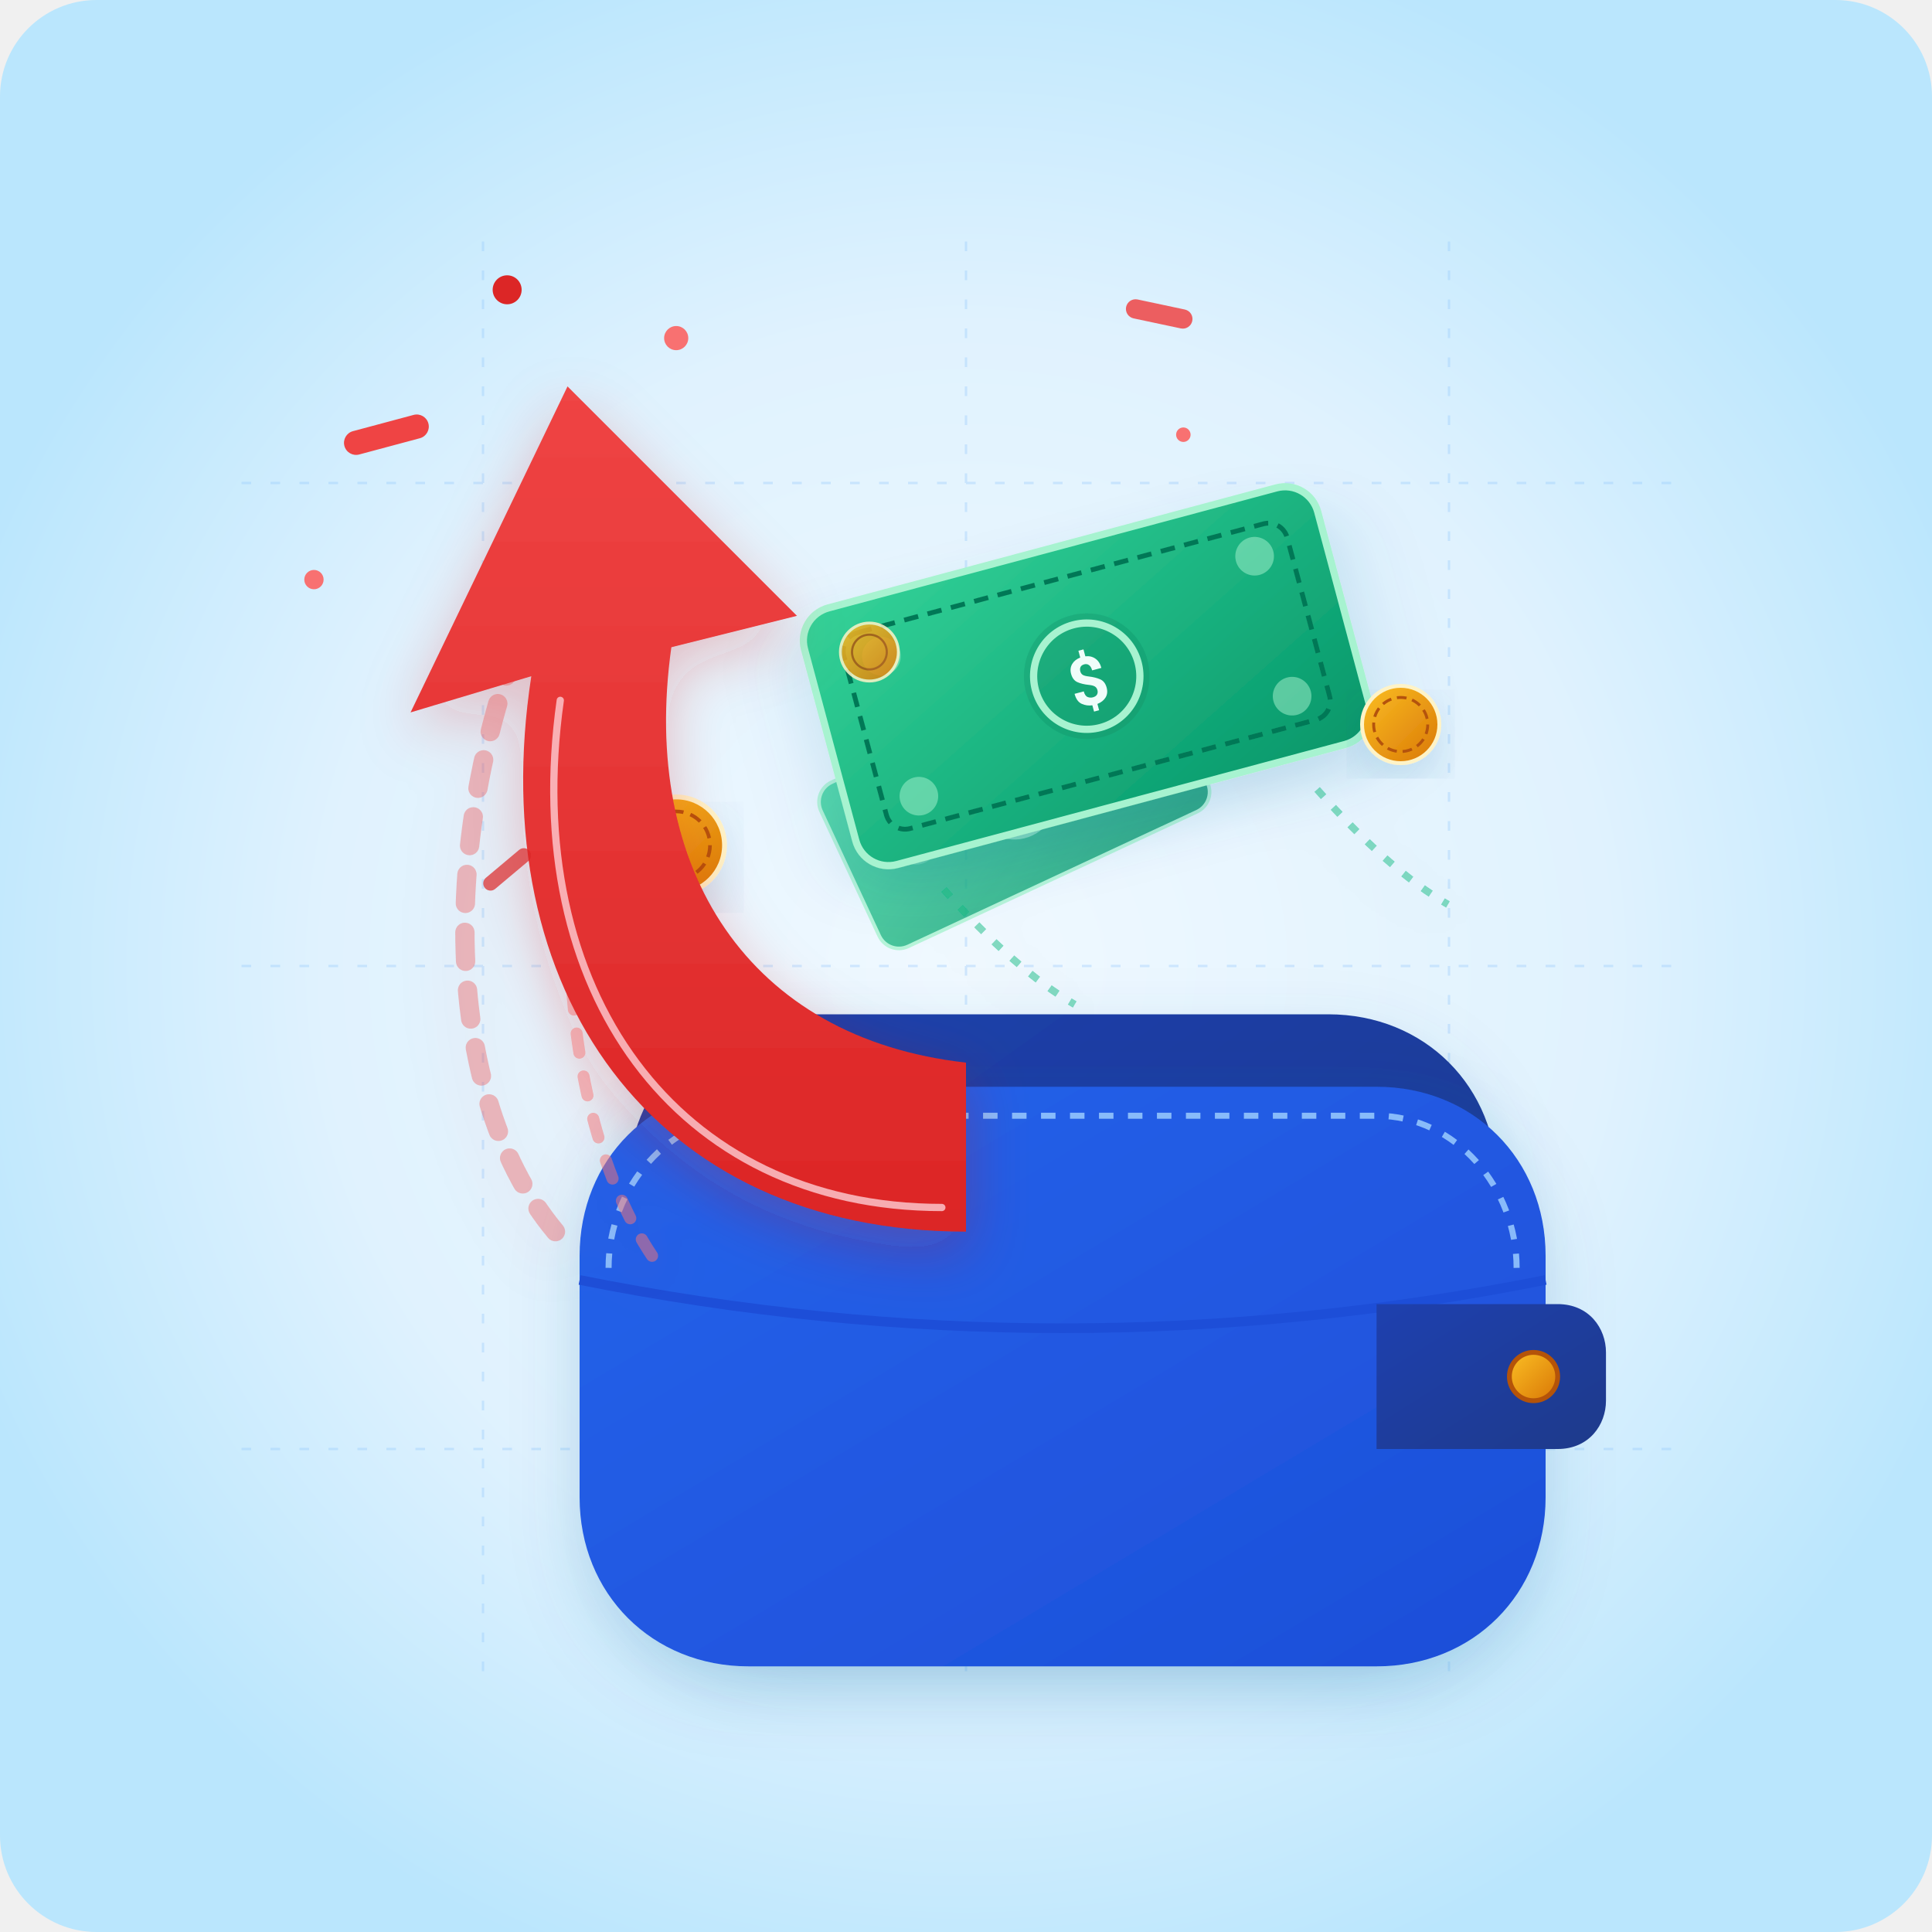
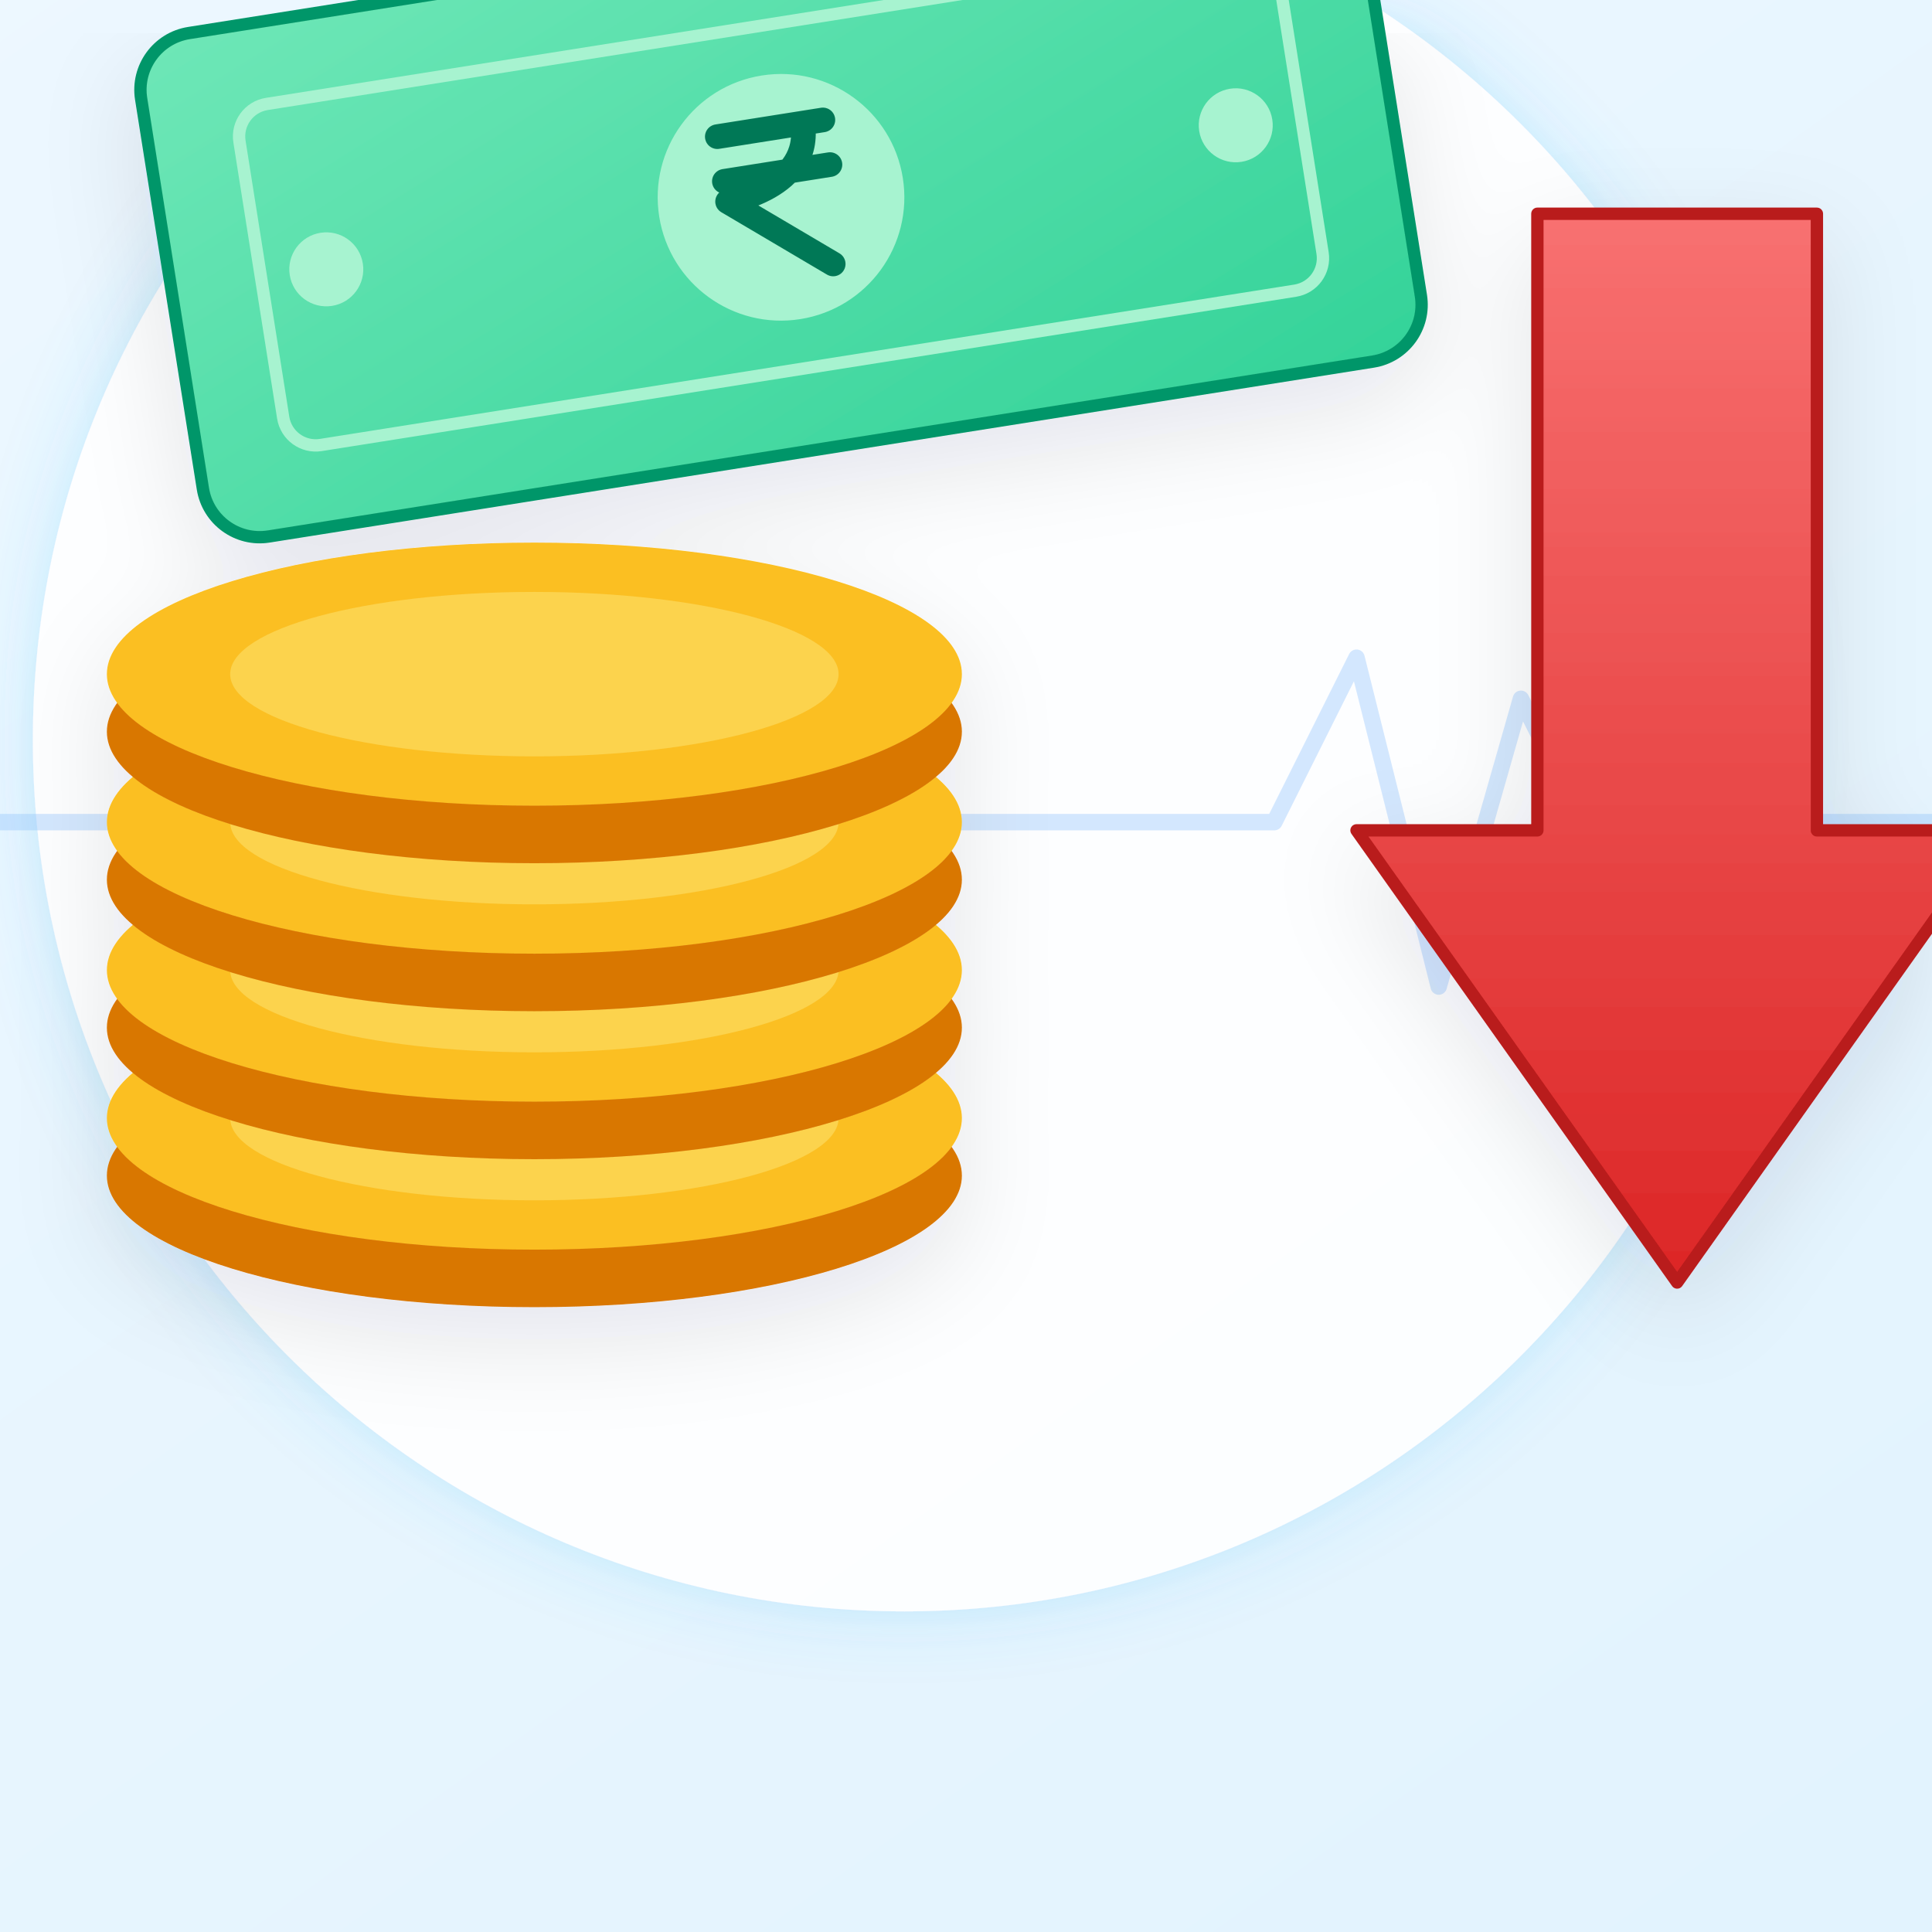
- <svg xmlns="http://www.w3.org/2000/svg" viewBox="0 0 800 800" width="100%" height="100%">
+ <svg xmlns="http://www.w3.org/2000/svg" viewBox="170 120 470 470" width="100%" height="100%">
  <defs>
-     <radialGradient id="pmc-expenses-bgGlow" cx="50%" cy="50%" r="55%">
+     <linearGradient id="pmc-expenses-bgGrad" x1="0%" y1="0%" x2="100%" y2="100%">
      <stop offset="0%" stop-color="#F0F9FF" />
-       <stop offset="60%" stop-color="#E0F2FE" />
-       <stop offset="100%" stop-color="#BAE6FD" />
-     </radialGradient>
-     <linearGradient id="pmc-expenses-walletMain" x1="0%" y1="0%" x2="100%" y2="100%">
-       <stop offset="0%" stop-color="#2563EB" />
-       <stop offset="100%" stop-color="#1D4ED8" />
+       <stop offset="100%" stop-color="#E0F2FE" />
    </linearGradient>
-     <linearGradient id="pmc-expenses-walletInner" x1="0%" y1="0%" x2="100%" y2="100%">
-       <stop offset="0%" stop-color="#1E40AF" />
-       <stop offset="100%" stop-color="#1E3A8A" />
+     <linearGradient id="pmc-expenses-arrowGrad" x1="0%" y1="0%" x2="0%" y2="100%">
+       <stop offset="0%" stop-color="#F87171" />
+       <stop offset="100%" stop-color="#DC2626" />
    </linearGradient>
-     <linearGradient id="pmc-expenses-cashGrad" x1="0%" y1="0%" x2="100%" y2="100%">
-       <stop offset="0%" stop-color="#34D399" />
-       <stop offset="100%" stop-color="#059669" />
+     <linearGradient id="pmc-expenses-noteGrad" x1="0%" y1="0%" x2="100%" y2="100%">
+       <stop offset="0%" stop-color="#6EE7B7" />
+       <stop offset="100%" stop-color="#34D399" />
    </linearGradient>
-     <linearGradient id="pmc-expenses-coinGrad" x1="0%" y1="0%" x2="100%" y2="100%">
-       <stop offset="0%" stop-color="#FBBF24" />
-       <stop offset="100%" stop-color="#D97706" />
-     </linearGradient>
-     <linearGradient id="pmc-expenses-arrowGrad" x1="0%" y1="100%" x2="0%" y2="0%">
-       <stop offset="0%" stop-color="#DC2626" />
-       <stop offset="100%" stop-color="#EF4444" />
-     </linearGradient>
-     <filter id="pmc-expenses-shadow-main" x="-20%" y="-20%" width="140%" height="140%">
-       <feDropShadow dx="0" dy="10" stdDeviation="14" flood-color="#0369A1" flood-opacity="0.18" />
+     <filter id="pmc-expenses-dropShadow" x="-10%" y="-10%" width="120%" height="120%">
+       <feDropShadow dx="0" dy="8" stdDeviation="12" flood-color="#0F172A" flood-opacity="0.1" />
    </filter>
-     <filter id="pmc-expenses-shadow-arrow" x="-30%" y="-30%" width="160%" height="160%">
-       <feDropShadow dx="0" dy="8" stdDeviation="12" flood-color="#DC2626" flood-opacity="0.25" />
+     <filter id="pmc-expenses-glow" x="-20%" y="-20%" width="140%" height="140%">
+       <feDropShadow dx="0" dy="0" stdDeviation="8" flood-color="#38BDF8" flood-opacity="0.25" />
    </filter>
  </defs>
-   <rect width="800" height="800" rx="40" fill="url(#pmc-expenses-bgGlow)" />
-   <g stroke="#93C5FD" stroke-width="1" stroke-dasharray="4 8" opacity="0.35">
-     <line x1="100" y1="200" x2="700" y2="200" />
-     <line x1="100" y1="400" x2="700" y2="400" />
-     <line x1="100" y1="600" x2="700" y2="600" />
-     <line x1="200" y1="100" x2="200" y2="700" />
-     <line x1="400" y1="100" x2="400" y2="700" />
-     <line x1="600" y1="100" x2="600" y2="700" />
+   <rect width="800" height="600" fill="url(#pmc-expenses-bgGrad)" />
+   <g filter="url(#pmc-expenses-glow)" transform="translate(390, 300)" opacity="0.9">
+     <circle cx="0" cy="0" r="212" fill="#FFFFFF" />
  </g>
-   <g transform="translate(0, 70)">
-     <path d="M 260 420 C 260 380, 290 350, 330 350 L 550 350 C 590 350, 620 380, 620 420 L 620 540 C 620 580, 590 610, 550 610 L 330 610 C 290 610, 260 580, 260 540 Z" fill="url(#pmc-expenses-walletInner)" filter="url(#pmc-expenses-shadow-main)" />
-     <g transform="translate(420, 260) rotate(-25) scale(0.75)" opacity="0.8">
-       <rect x="-100" y="-50" width="200" height="100" rx="12" fill="url(#pmc-expenses-cashGrad)" stroke="#A7F3D0" stroke-width="2" />
-       <circle cx="0" cy="0" r="22" fill="none" stroke="#A7F3D0" stroke-width="3" opacity="0.6" />
-       <circle cx="-60" cy="0" r="12" fill="#A7F3D0" opacity="0.3" />
-       <circle cx="60" cy="0" r="12" fill="#A7F3D0" opacity="0.3" />
-       <text x="0" y="10" font-family="'Segoe UI', Roboto, Helvetica, Arial, sans-serif" font-size="28" font-weight="bold" fill="#F0FDFA" text-anchor="middle">$</text>
+   <path d="M 50 320 H 220 L 240 280 L 260 360 L 280 290 L 300 330 L 320 320 H 480 L 500 280 L 520 360 L 540 290 L 560 330 L 580 320 H 750" fill="none" stroke="#93C5FD" stroke-width="4" stroke-linecap="round" stroke-linejoin="round" opacity="0.4" />
+   <g filter="url(#pmc-expenses-dropShadow)">
+     <g transform="translate(360, 168) rotate(-9)">
+       <rect x="-150" y="-62" width="300" height="124" rx="14" fill="url(#pmc-expenses-noteGrad)" stroke="#059669" stroke-width="3" />
+       <rect x="-128" y="-42" width="256" height="84" rx="8" fill="none" stroke="#A7F3D0" stroke-width="3" />
+       <circle cx="0" cy="0" r="30" fill="#A7F3D0" />
+       <path d="M -13 -17 H 13 M -13 -6 H 13 M 8 -17 C 8 -1, -13 -1, -13 -1 L 10 18" fill="none" stroke="#047857" stroke-width="6" stroke-linecap="round" stroke-linejoin="round" />
+       <circle cx="-112" cy="0" r="9" fill="#A7F3D0" />
+       <circle cx="112" cy="0" r="9" fill="#A7F3D0" />
    </g>
-     <g transform="translate(450, 210) rotate(-15)" filter="url(#pmc-expenses-shadow-main)">
-       <path d="M -80 70 Q -60 110 -40 130" fill="none" stroke="#10B981" stroke-width="3" stroke-dasharray="4 6" opacity="0.5" />
-       <path d="M 80 70 Q 100 110 120 130" fill="none" stroke="#10B981" stroke-width="3" stroke-dasharray="4 6" opacity="0.5" />
-       <rect x="-110" y="-55" width="220" height="110" rx="14" fill="url(#pmc-expenses-cashGrad)" stroke="#A7F3D0" stroke-width="3" />
-       <rect x="-95" y="-42" width="190" height="84" rx="8" fill="none" stroke="#047857" stroke-width="2" stroke-dasharray="6 4" />
-       <circle cx="0" cy="0" r="26" fill="#047857" opacity="0.2" />
-       <circle cx="0" cy="0" r="22" fill="none" stroke="#A7F3D0" stroke-width="3" />
-       <circle cx="-80" cy="-30" r="8" fill="#A7F3D0" opacity="0.5" />
-       <circle cx="80" cy="-30" r="8" fill="#A7F3D0" opacity="0.5" />
-       <circle cx="-80" cy="30" r="8" fill="#A7F3D0" opacity="0.5" />
-       <circle cx="80" cy="30" r="8" fill="#A7F3D0" opacity="0.5" />
-       <text x="0" y="12" font-family="'Segoe UI', Roboto, Helvetica, Arial, sans-serif" font-size="28" font-weight="bold" fill="#F0FDFA" text-anchor="middle">$</text>
+     <g>
+       <ellipse cx="300" cy="406" rx="104" ry="32" fill="#D97706" />
+       <ellipse cx="300" cy="392" rx="104" ry="32" fill="#FBBF24" />
+       <ellipse cx="300" cy="392" rx="74" ry="20" fill="#FCD34D" />
+       <ellipse cx="300" cy="370" rx="104" ry="32" fill="#D97706" />
+       <ellipse cx="300" cy="356" rx="104" ry="32" fill="#FBBF24" />
+       <ellipse cx="300" cy="356" rx="74" ry="20" fill="#FCD34D" />
+       <ellipse cx="300" cy="334" rx="104" ry="32" fill="#D97706" />
+       <ellipse cx="300" cy="320" rx="104" ry="32" fill="#FBBF24" />
+       <ellipse cx="300" cy="320" rx="74" ry="20" fill="#FCD34D" />
+       <ellipse cx="300" cy="298" rx="104" ry="32" fill="#D97706" />
+       <ellipse cx="300" cy="284" rx="104" ry="32" fill="#FBBF24" />
+       <ellipse cx="300" cy="284" rx="74" ry="20" fill="#FCD34D" />
    </g>
-     <path d="M 240 450 C 240 410, 270 380, 310 380 L 570 380 C 610 380, 640 410, 640 450 L 640 550 C 640 590, 610 620, 570 620 L 310 620 C 270 620, 240 590, 240 550 Z" fill="url(#pmc-expenses-walletMain)" filter="url(#pmc-expenses-shadow-main)" />
-     <path d="M 252 455 C 252 422, 277 392, 310 392 L 570 392 C 603 392, 628 422, 628 455" fill="none" stroke="#93C5FD" stroke-width="2.5" stroke-dasharray="6 6" opacity="0.9" />
-     <path d="M 240 460 Q 440 500 640 460" fill="none" stroke="#1D4ED8" stroke-width="4" />
-     <path d="M 570 470 L 645 470 C 658 470, 665 480, 665 490 L 665 510 C 665 520, 658 530, 645 530 L 570 530 Z" fill="url(#pmc-expenses-walletInner)" />
-     <circle cx="635" cy="500" r="10" fill="url(#pmc-expenses-coinGrad)" stroke="#B45309" stroke-width="2" />
-     <g transform="translate(280, 280)" filter="url(#pmc-expenses-shadow-main)">
-       <circle cx="0" cy="0" r="20" fill="url(#pmc-expenses-coinGrad)" stroke="#FEF3C7" stroke-width="2" />
-       <circle cx="0" cy="0" r="14" fill="none" stroke="#B45309" stroke-width="1.5" stroke-dasharray="5 3" />
-     </g>
-     <g transform="translate(580, 230) scale(0.8)" filter="url(#pmc-expenses-shadow-main)">
-       <circle cx="0" cy="0" r="20" fill="url(#pmc-expenses-coinGrad)" stroke="#FEF3C7" stroke-width="2" />
-       <circle cx="0" cy="0" r="14" fill="none" stroke="#B45309" stroke-width="1.5" stroke-dasharray="5 3" />
-     </g>
-     <g transform="translate(360, 200) scale(0.6)" opacity="0.85">
-       <circle cx="0" cy="0" r="20" fill="url(#pmc-expenses-coinGrad)" stroke="#FEF3C7" stroke-width="2" />
-       <circle cx="0" cy="0" r="12" fill="none" stroke="#B45309" stroke-width="1.5" />
+     <g transform="translate(578, 300)">
+       <path d="M -34 -128 H 34 V 22 H 78 L 0 132 L -78 22 H -34 Z" fill="url(#pmc-expenses-arrowGrad)" stroke="#B91C1C" stroke-width="3" stroke-linejoin="round" />
    </g>
  </g>
-   <g filter="url(#pmc-expenses-shadow-arrow)" transform="translate(0, 30)">
-     <path d="M 230 480 C 180 420, 180 300, 230 200" fill="none" stroke="#EF4444" stroke-width="8" stroke-linecap="round" stroke-dasharray="12 12" opacity="0.35" />
-     <path d="M 270 490 C 230 430, 220 310, 270 210" fill="none" stroke="#F87171" stroke-width="5" stroke-linecap="round" stroke-dasharray="8 10" opacity="0.5" />
-     <path d="M 400 480               C 270 480, 200 380, 220 250               L 170 265               L 235 130               L 330 225               L 278 238               C 265 330, 310 400, 400 410               Z" fill="url(#pmc-expenses-arrowGrad)" />
-     <path d="M 390 470 C 280 470, 215 380, 232 260" fill="none" stroke="#FECDD3" stroke-width="3" stroke-linecap="round" opacity="0.8" />
+   <g fill="#38BDF8" opacity="0.6">
+     <path d="M 140 150 L 143 158 L 151 161 L 143 164 L 140 172 L 137 164 L 129 161 L 137 158 Z" />
+     <path d="M 690 470 L 692 476 L 698 478 L 692 480 L 690 486 L 688 480 L 682 478 L 688 476 Z" />
+     <path d="M 690 150 H 704 V 154 H 690 Z M 695 145 V 159 H 699 V 145 Z" />
+     <path d="M 100 440 H 114 V 444 H 100 Z M 105 435 V 449 H 109 V 435 Z" />
  </g>
-   <g transform="translate(160, 180) rotate(-15)">
-     <rect x="-18" y="-5" width="36" height="10" rx="5" fill="#EF4444" />
-   </g>
-   <g transform="translate(480, 130) rotate(12)">
-     <rect x="-14" y="-4" width="28" height="8" rx="4" fill="#EF4444" opacity="0.85" />
-   </g>
-   <g transform="translate(210, 360) rotate(-40)">
-     <rect x="-12" y="-3" width="24" height="6" rx="3" fill="#DC2626" opacity="0.7" />
-   </g>
-   <circle cx="130" cy="240" r="4" fill="#F87171" />
-   <circle cx="280" cy="140" r="5" fill="#F87171" />
-   <circle cx="490" cy="180" r="3" fill="#F87171" />
-   <circle cx="210" cy="120" r="6" fill="#DC2626" />
</svg>
